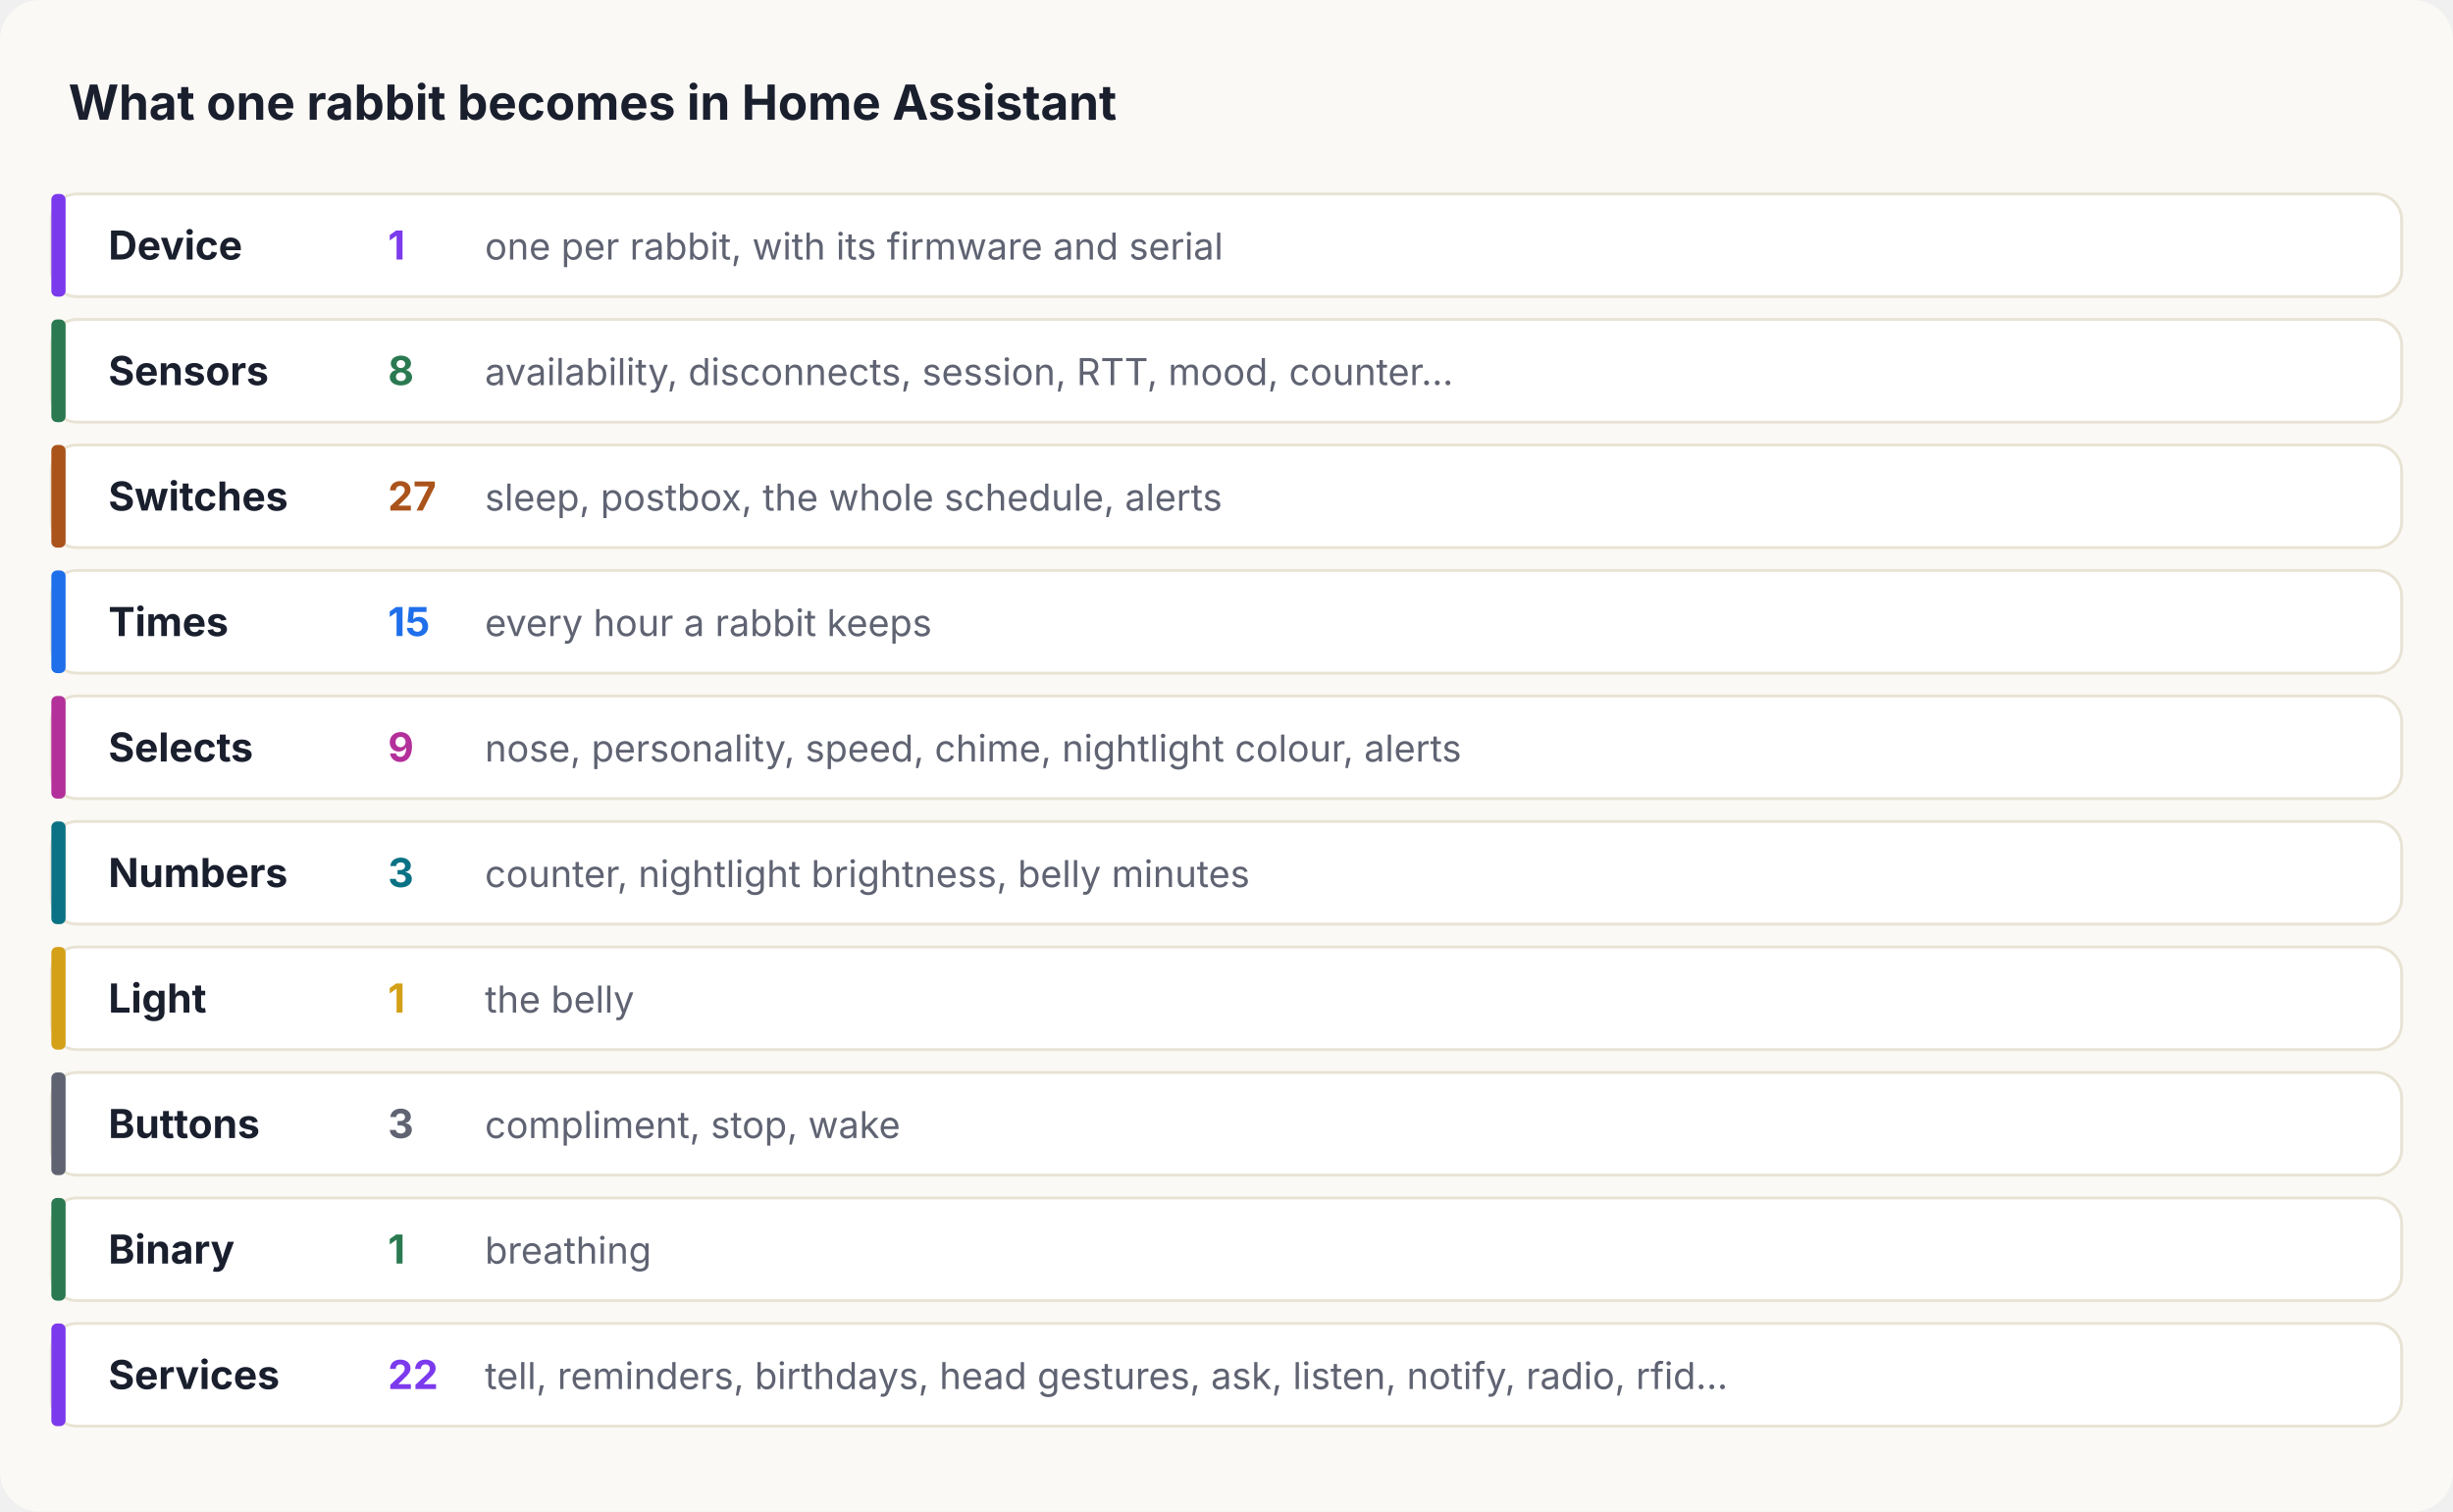
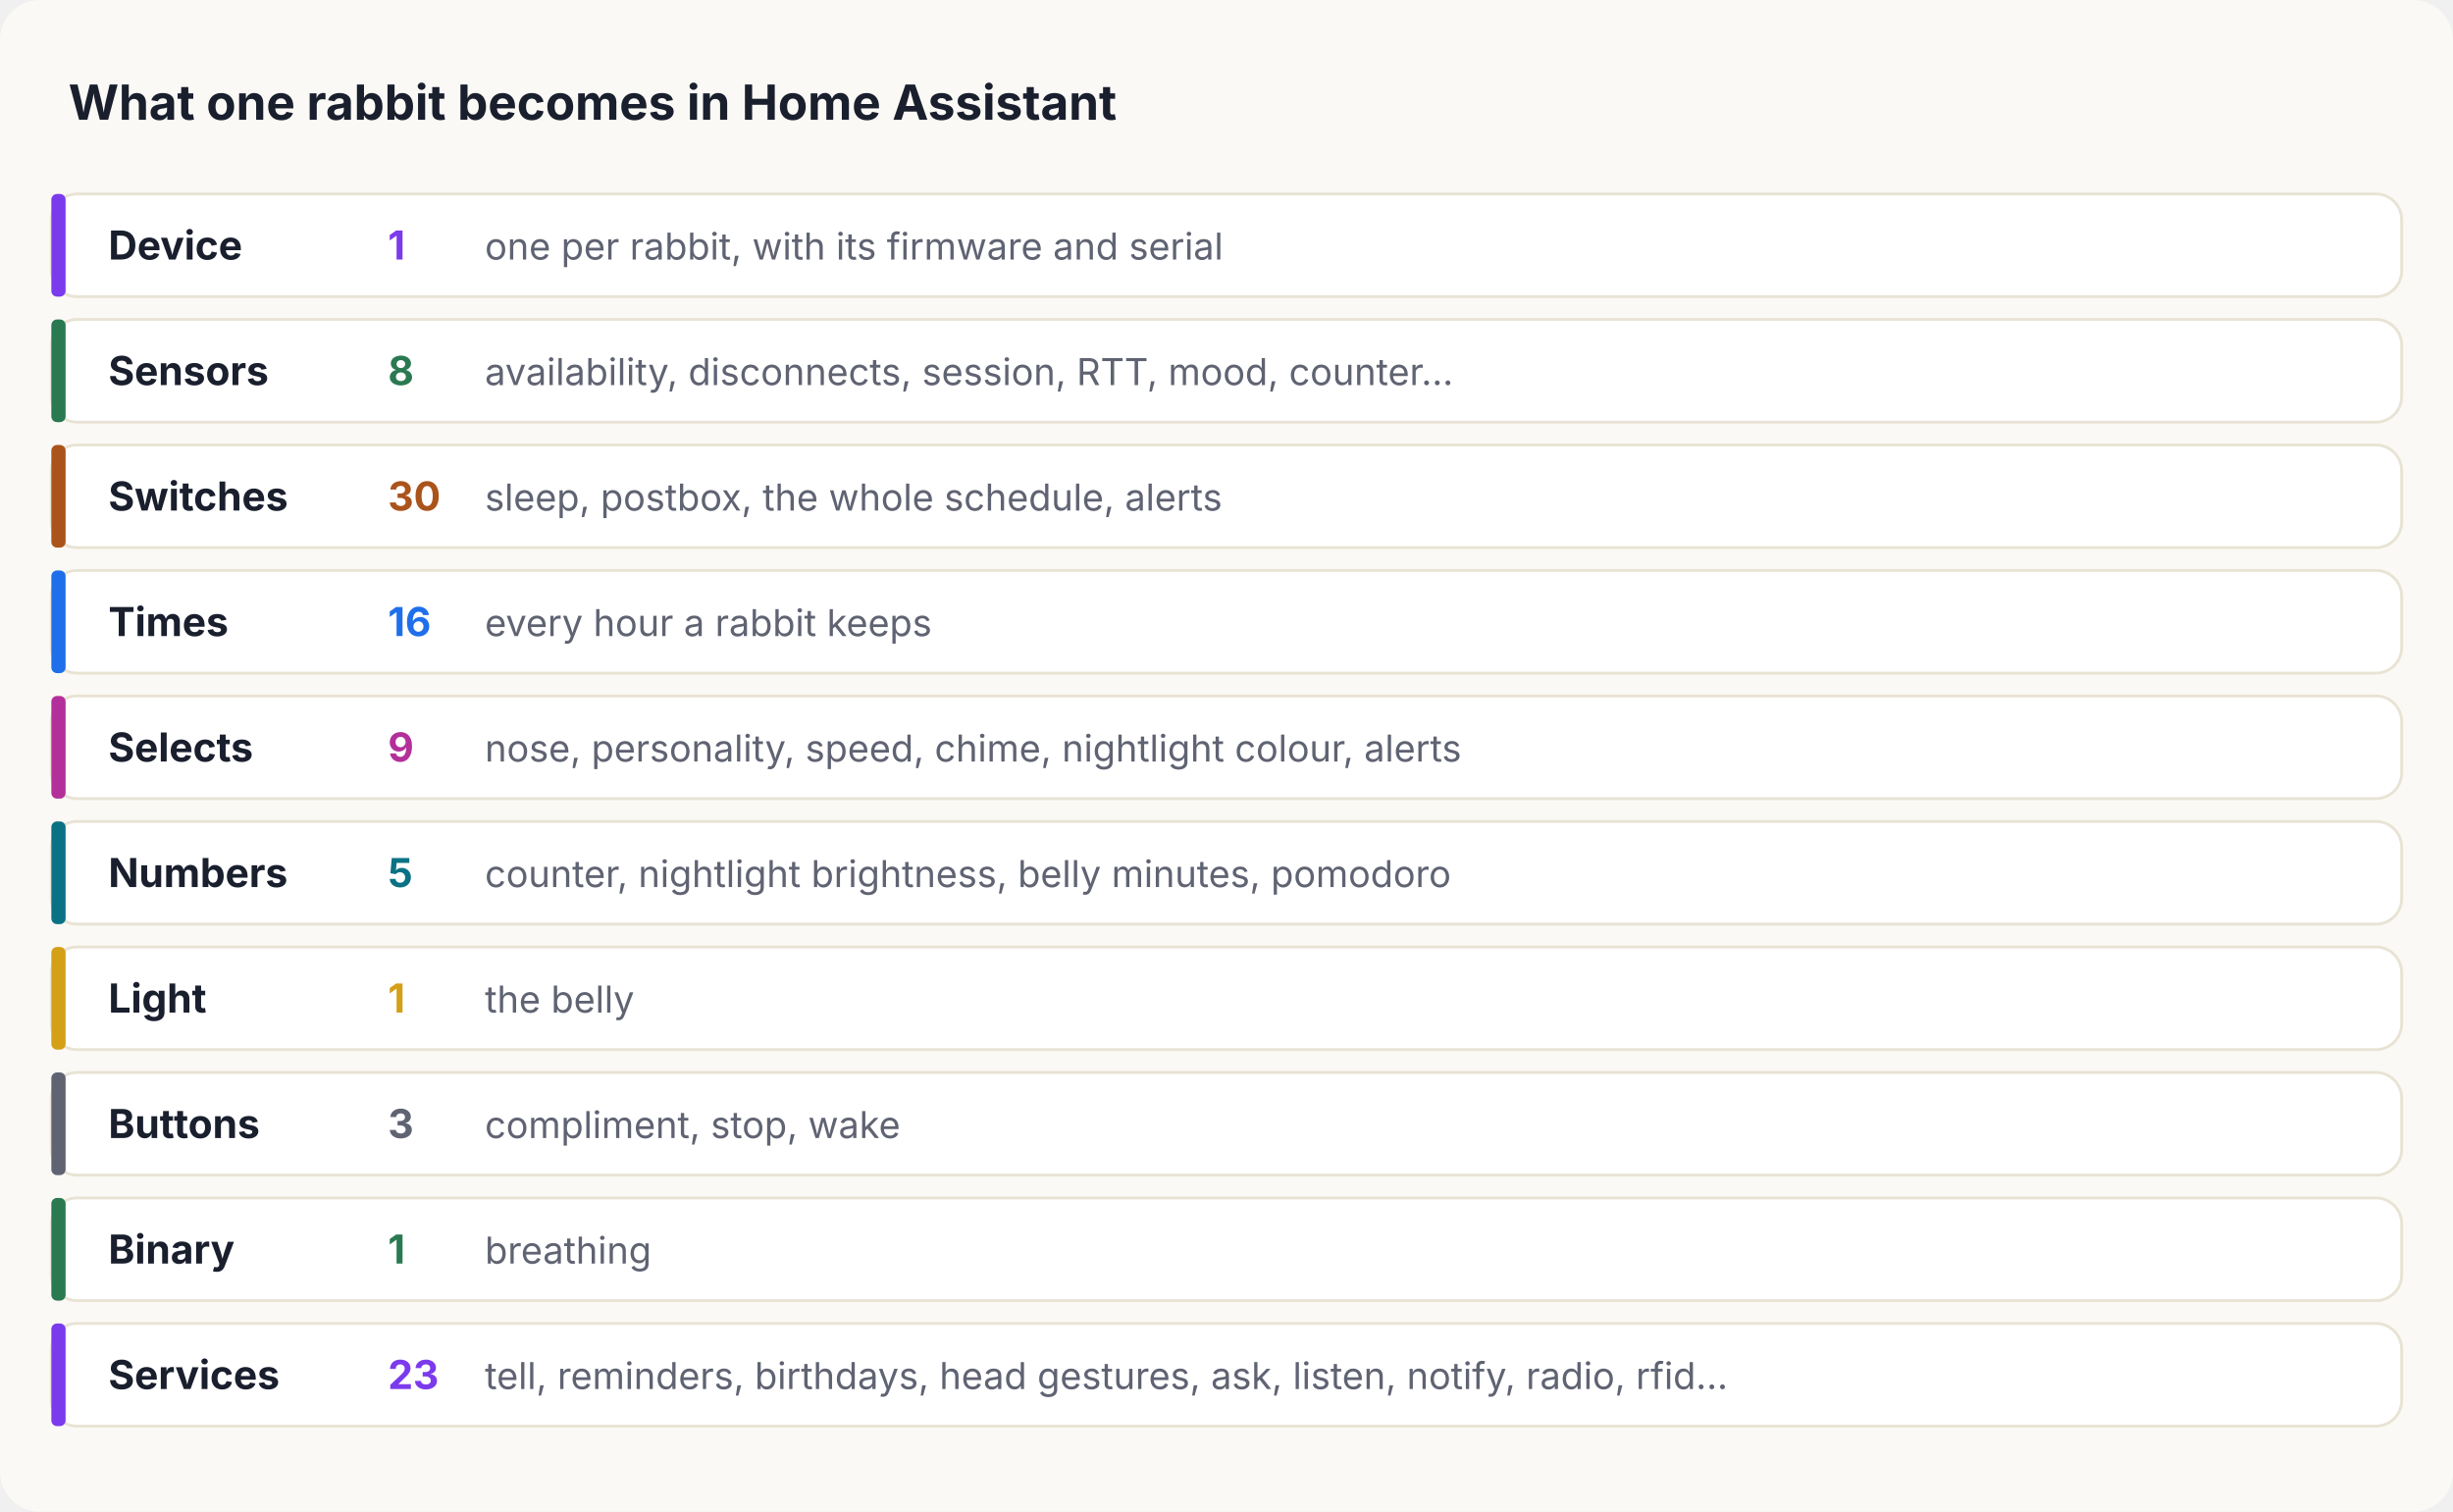
<svg xmlns="http://www.w3.org/2000/svg" width="860" height="530" viewBox="0 0 860 530" font-family="-apple-system,Segoe UI,system-ui,sans-serif">
  <rect width="860" height="530" rx="14" fill="#fbf9f5" />
  <text x="24" y="42" font-size="17" font-weight="700" fill="#1a1f2e">What one rabbit becomes in Home Assistant</text>
  <rect x="18" y="68" width="824" height="36" rx="9" fill="#ffffff" stroke="#e8e3d4" />
  <rect x="18" y="68" width="5" height="36" rx="2" fill="#7c3aed" />
  <text x="38" y="91" font-size="14" font-weight="650" fill="#1a1f2e">Device</text>
  <text x="136" y="91" font-size="14" font-weight="700" fill="#7c3aed">1</text>
  <text x="170" y="91" font-size="13" fill="#5f6372">one per rabbit, with its firmware and serial</text>
  <rect x="18" y="112" width="824" height="36" rx="9" fill="#ffffff" stroke="#e8e3d4" />
  <rect x="18" y="112" width="5" height="36" rx="2" fill="#2a7951" />
  <text x="38" y="135" font-size="14" font-weight="650" fill="#1a1f2e">Sensors</text>
  <text x="136" y="135" font-size="14" font-weight="700" fill="#2a7951">8</text>
  <text x="170" y="135" font-size="13" fill="#5f6372">availability, disconnects, session, RTT, mood, counter…</text>
  <rect x="18" y="156" width="824" height="36" rx="9" fill="#ffffff" stroke="#e8e3d4" />
  <rect x="18" y="156" width="5" height="36" rx="2" fill="#aa531b" />
  <text x="38" y="179" font-size="14" font-weight="650" fill="#1a1f2e">Switches</text>
-   <text x="136" y="179" font-size="14" font-weight="700" fill="#aa531b">27</text>
+   <text x="136" y="179" font-size="14" font-weight="700" fill="#aa531b">30</text>
  <text x="170" y="179" font-size="13" fill="#5f6372">sleep, postbox, the whole schedule, alerts</text>
  <rect x="18" y="200" width="824" height="36" rx="9" fill="#ffffff" stroke="#e8e3d4" />
  <rect x="18" y="200" width="5" height="36" rx="2" fill="#1f6feb" />
  <text x="38" y="223" font-size="14" font-weight="650" fill="#1a1f2e">Times</text>
-   <text x="136" y="223" font-size="14" font-weight="700" fill="#1f6feb">15</text>
+   <text x="136" y="223" font-size="14" font-weight="700" fill="#1f6feb">16</text>
  <text x="170" y="223" font-size="13" fill="#5f6372">every hour a rabbit keeps</text>
  <rect x="18" y="244" width="824" height="36" rx="9" fill="#ffffff" stroke="#e8e3d4" />
  <rect x="18" y="244" width="5" height="36" rx="2" fill="#b3309a" />
  <text x="38" y="267" font-size="14" font-weight="650" fill="#1a1f2e">Selects</text>
  <text x="136" y="267" font-size="14" font-weight="700" fill="#b3309a">9</text>
  <text x="170" y="267" font-size="13" fill="#5f6372">nose, personality, speed, chime, nightlight colour, alerts</text>
  <rect x="18" y="288" width="824" height="36" rx="9" fill="#ffffff" stroke="#e8e3d4" />
  <rect x="18" y="288" width="5" height="36" rx="2" fill="#0b7285" />
  <text x="38" y="311" font-size="14" font-weight="650" fill="#1a1f2e">Numbers</text>
-   <text x="136" y="311" font-size="14" font-weight="700" fill="#0b7285">3</text>
-   <text x="170" y="311" font-size="13" fill="#5f6372">counter, nightlight brightness, belly minutes</text>
+   <text x="136" y="311" font-size="14" font-weight="700" fill="#0b7285">5</text>
+   <text x="170" y="311" font-size="13" fill="#5f6372">counter, nightlight brightness, belly minutes, pomodoro</text>
  <rect x="18" y="332" width="824" height="36" rx="9" fill="#ffffff" stroke="#e8e3d4" />
  <rect x="18" y="332" width="5" height="36" rx="2" fill="#d4a017" />
  <text x="38" y="355" font-size="14" font-weight="650" fill="#1a1f2e">Light</text>
  <text x="136" y="355" font-size="14" font-weight="700" fill="#d4a017">1</text>
  <text x="170" y="355" font-size="13" fill="#5f6372">the belly</text>
  <rect x="18" y="376" width="824" height="36" rx="9" fill="#ffffff" stroke="#e8e3d4" />
  <rect x="18" y="376" width="5" height="36" rx="2" fill="#5f6372" />
  <text x="38" y="399" font-size="14" font-weight="650" fill="#1a1f2e">Buttons</text>
  <text x="136" y="399" font-size="14" font-weight="700" fill="#5f6372">3</text>
  <text x="170" y="399" font-size="13" fill="#5f6372">compliment, stop, wake</text>
  <rect x="18" y="420" width="824" height="36" rx="9" fill="#ffffff" stroke="#e8e3d4" />
  <rect x="18" y="420" width="5" height="36" rx="2" fill="#2a7951" />
  <text x="38" y="443" font-size="14" font-weight="650" fill="#1a1f2e">Binary</text>
  <text x="136" y="443" font-size="14" font-weight="700" fill="#2a7951">1</text>
  <text x="170" y="443" font-size="13" fill="#5f6372">breathing</text>
  <rect x="18" y="464" width="824" height="36" rx="9" fill="#ffffff" stroke="#e8e3d4" />
  <rect x="18" y="464" width="5" height="36" rx="2" fill="#7c3aed" />
  <text x="38" y="487" font-size="14" font-weight="650" fill="#1a1f2e">Services</text>
-   <text x="136" y="487" font-size="14" font-weight="700" fill="#7c3aed">22</text>
+   <text x="136" y="487" font-size="14" font-weight="700" fill="#7c3aed">23</text>
  <text x="170" y="487" font-size="13" fill="#5f6372">tell, reminders, birthdays, head gestures, ask, listen, notify, radio, rfid…</text>
</svg>
